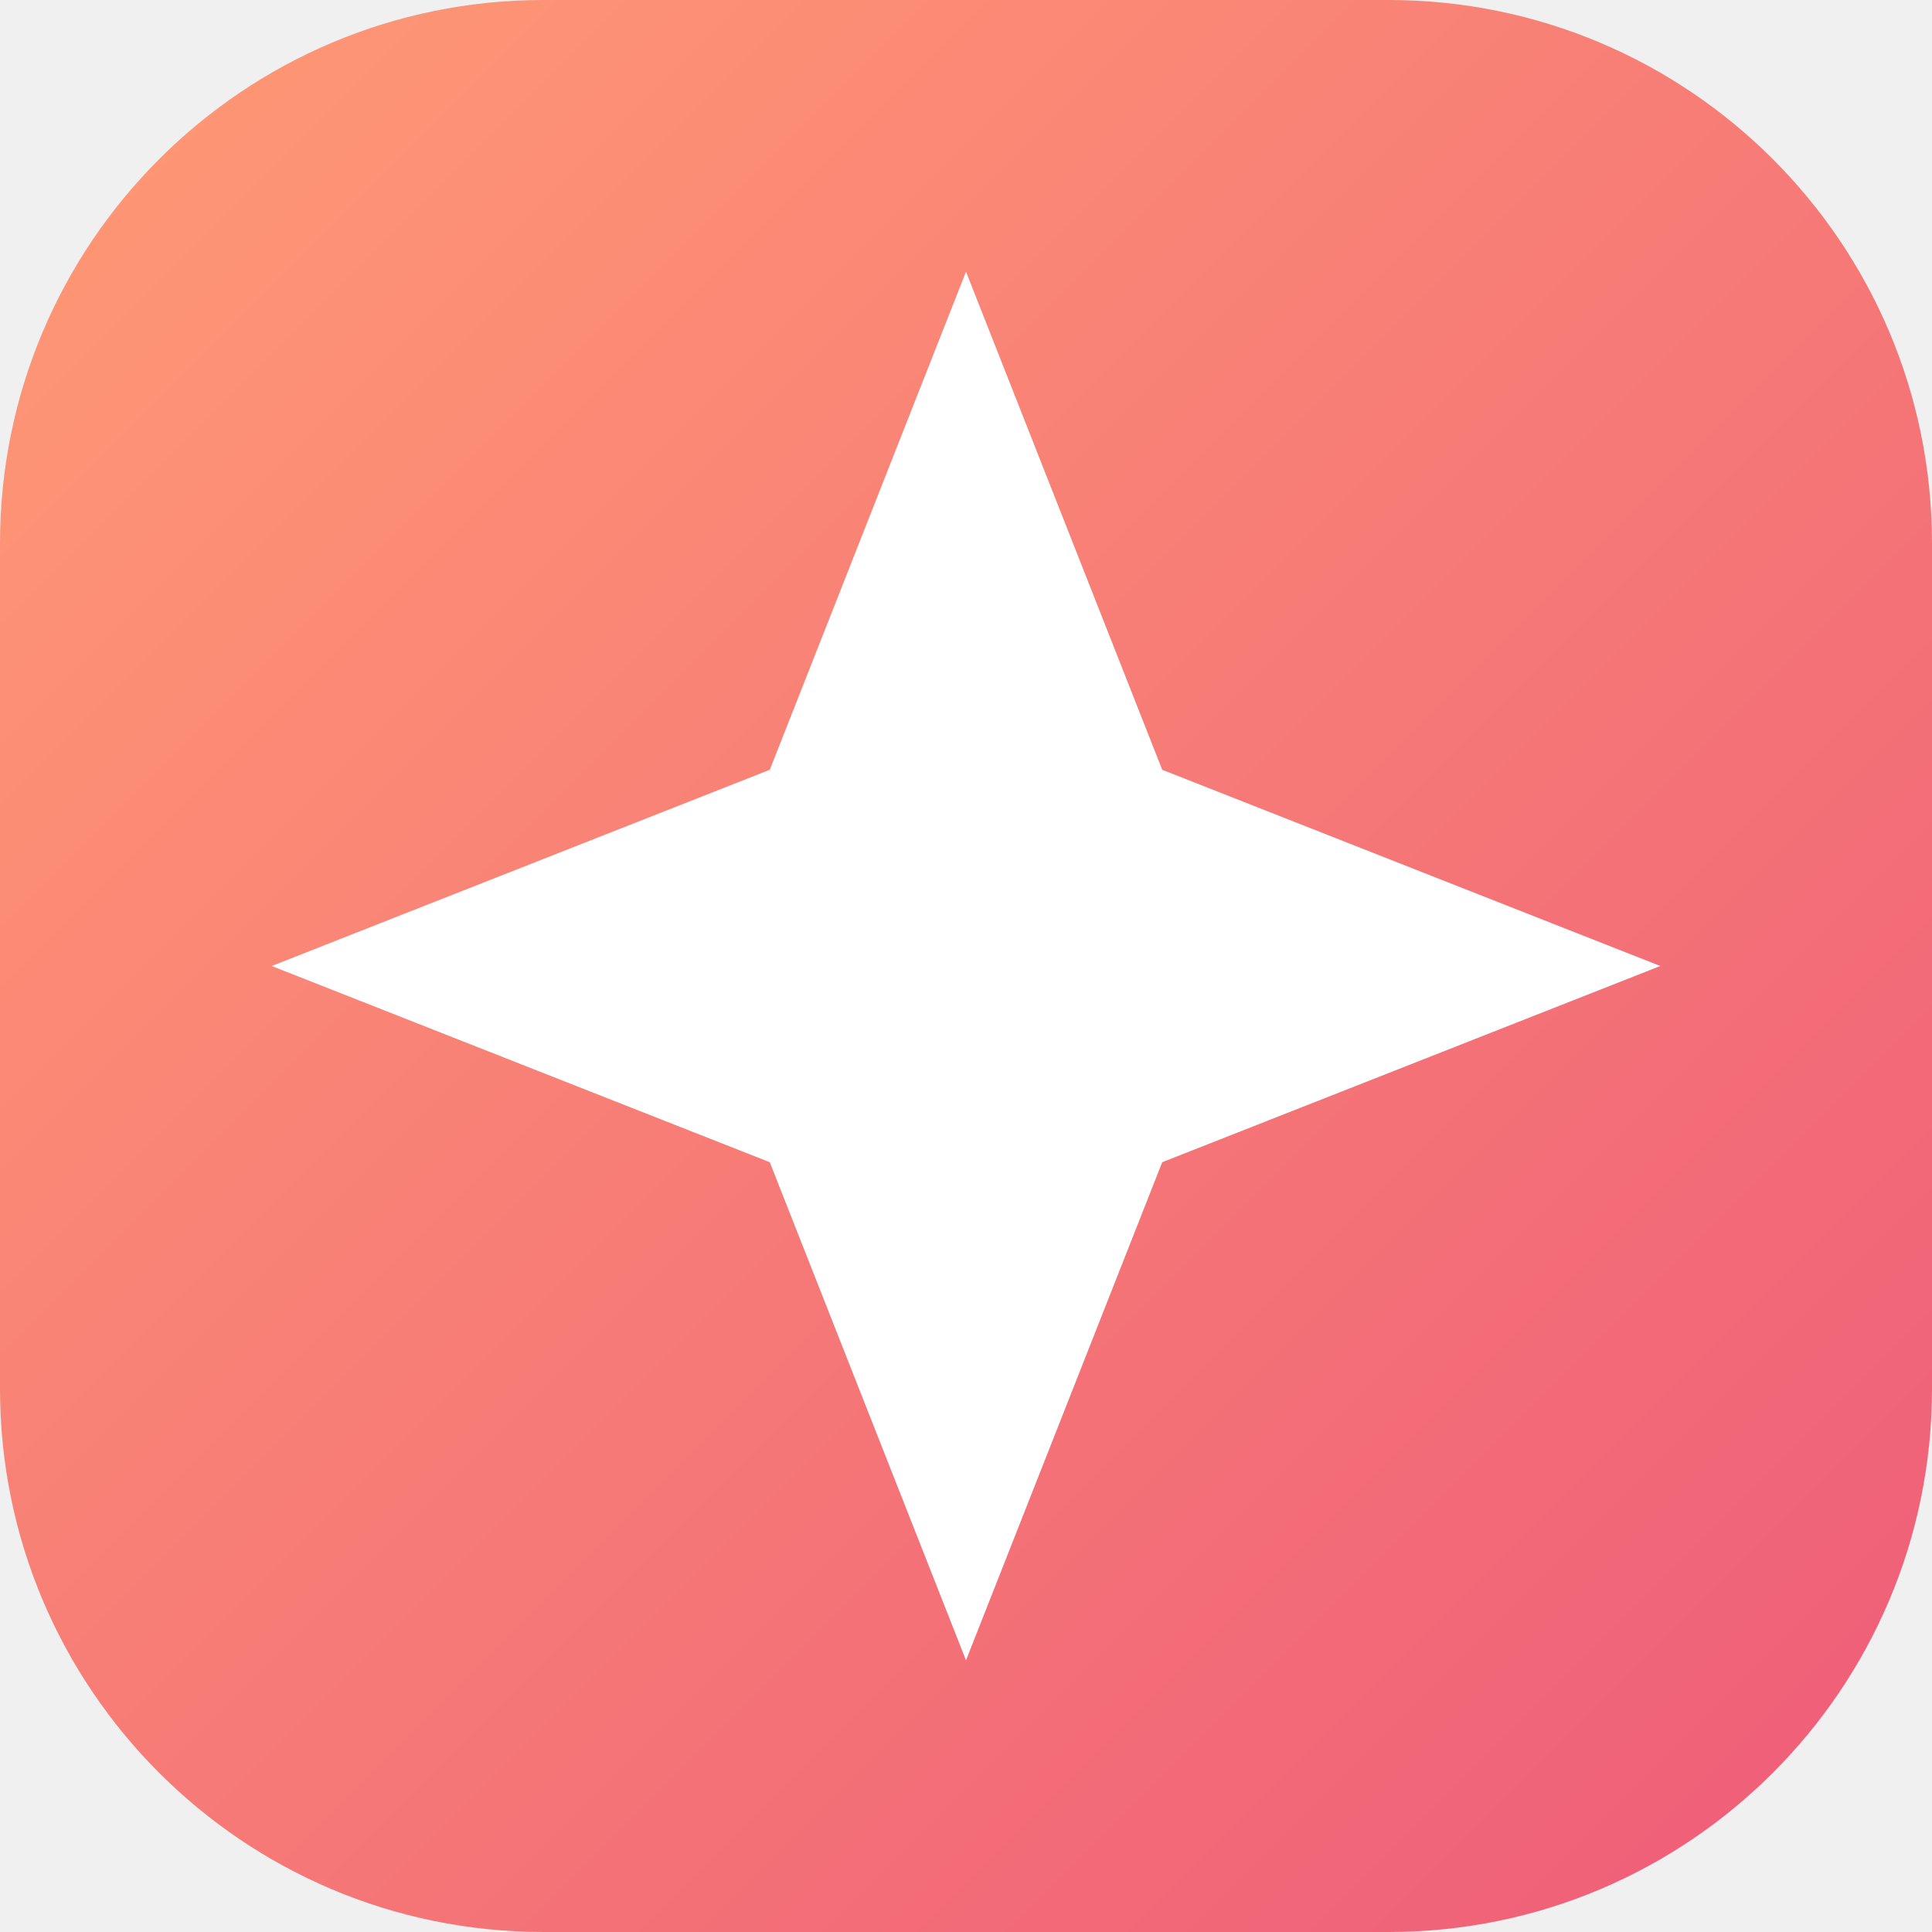
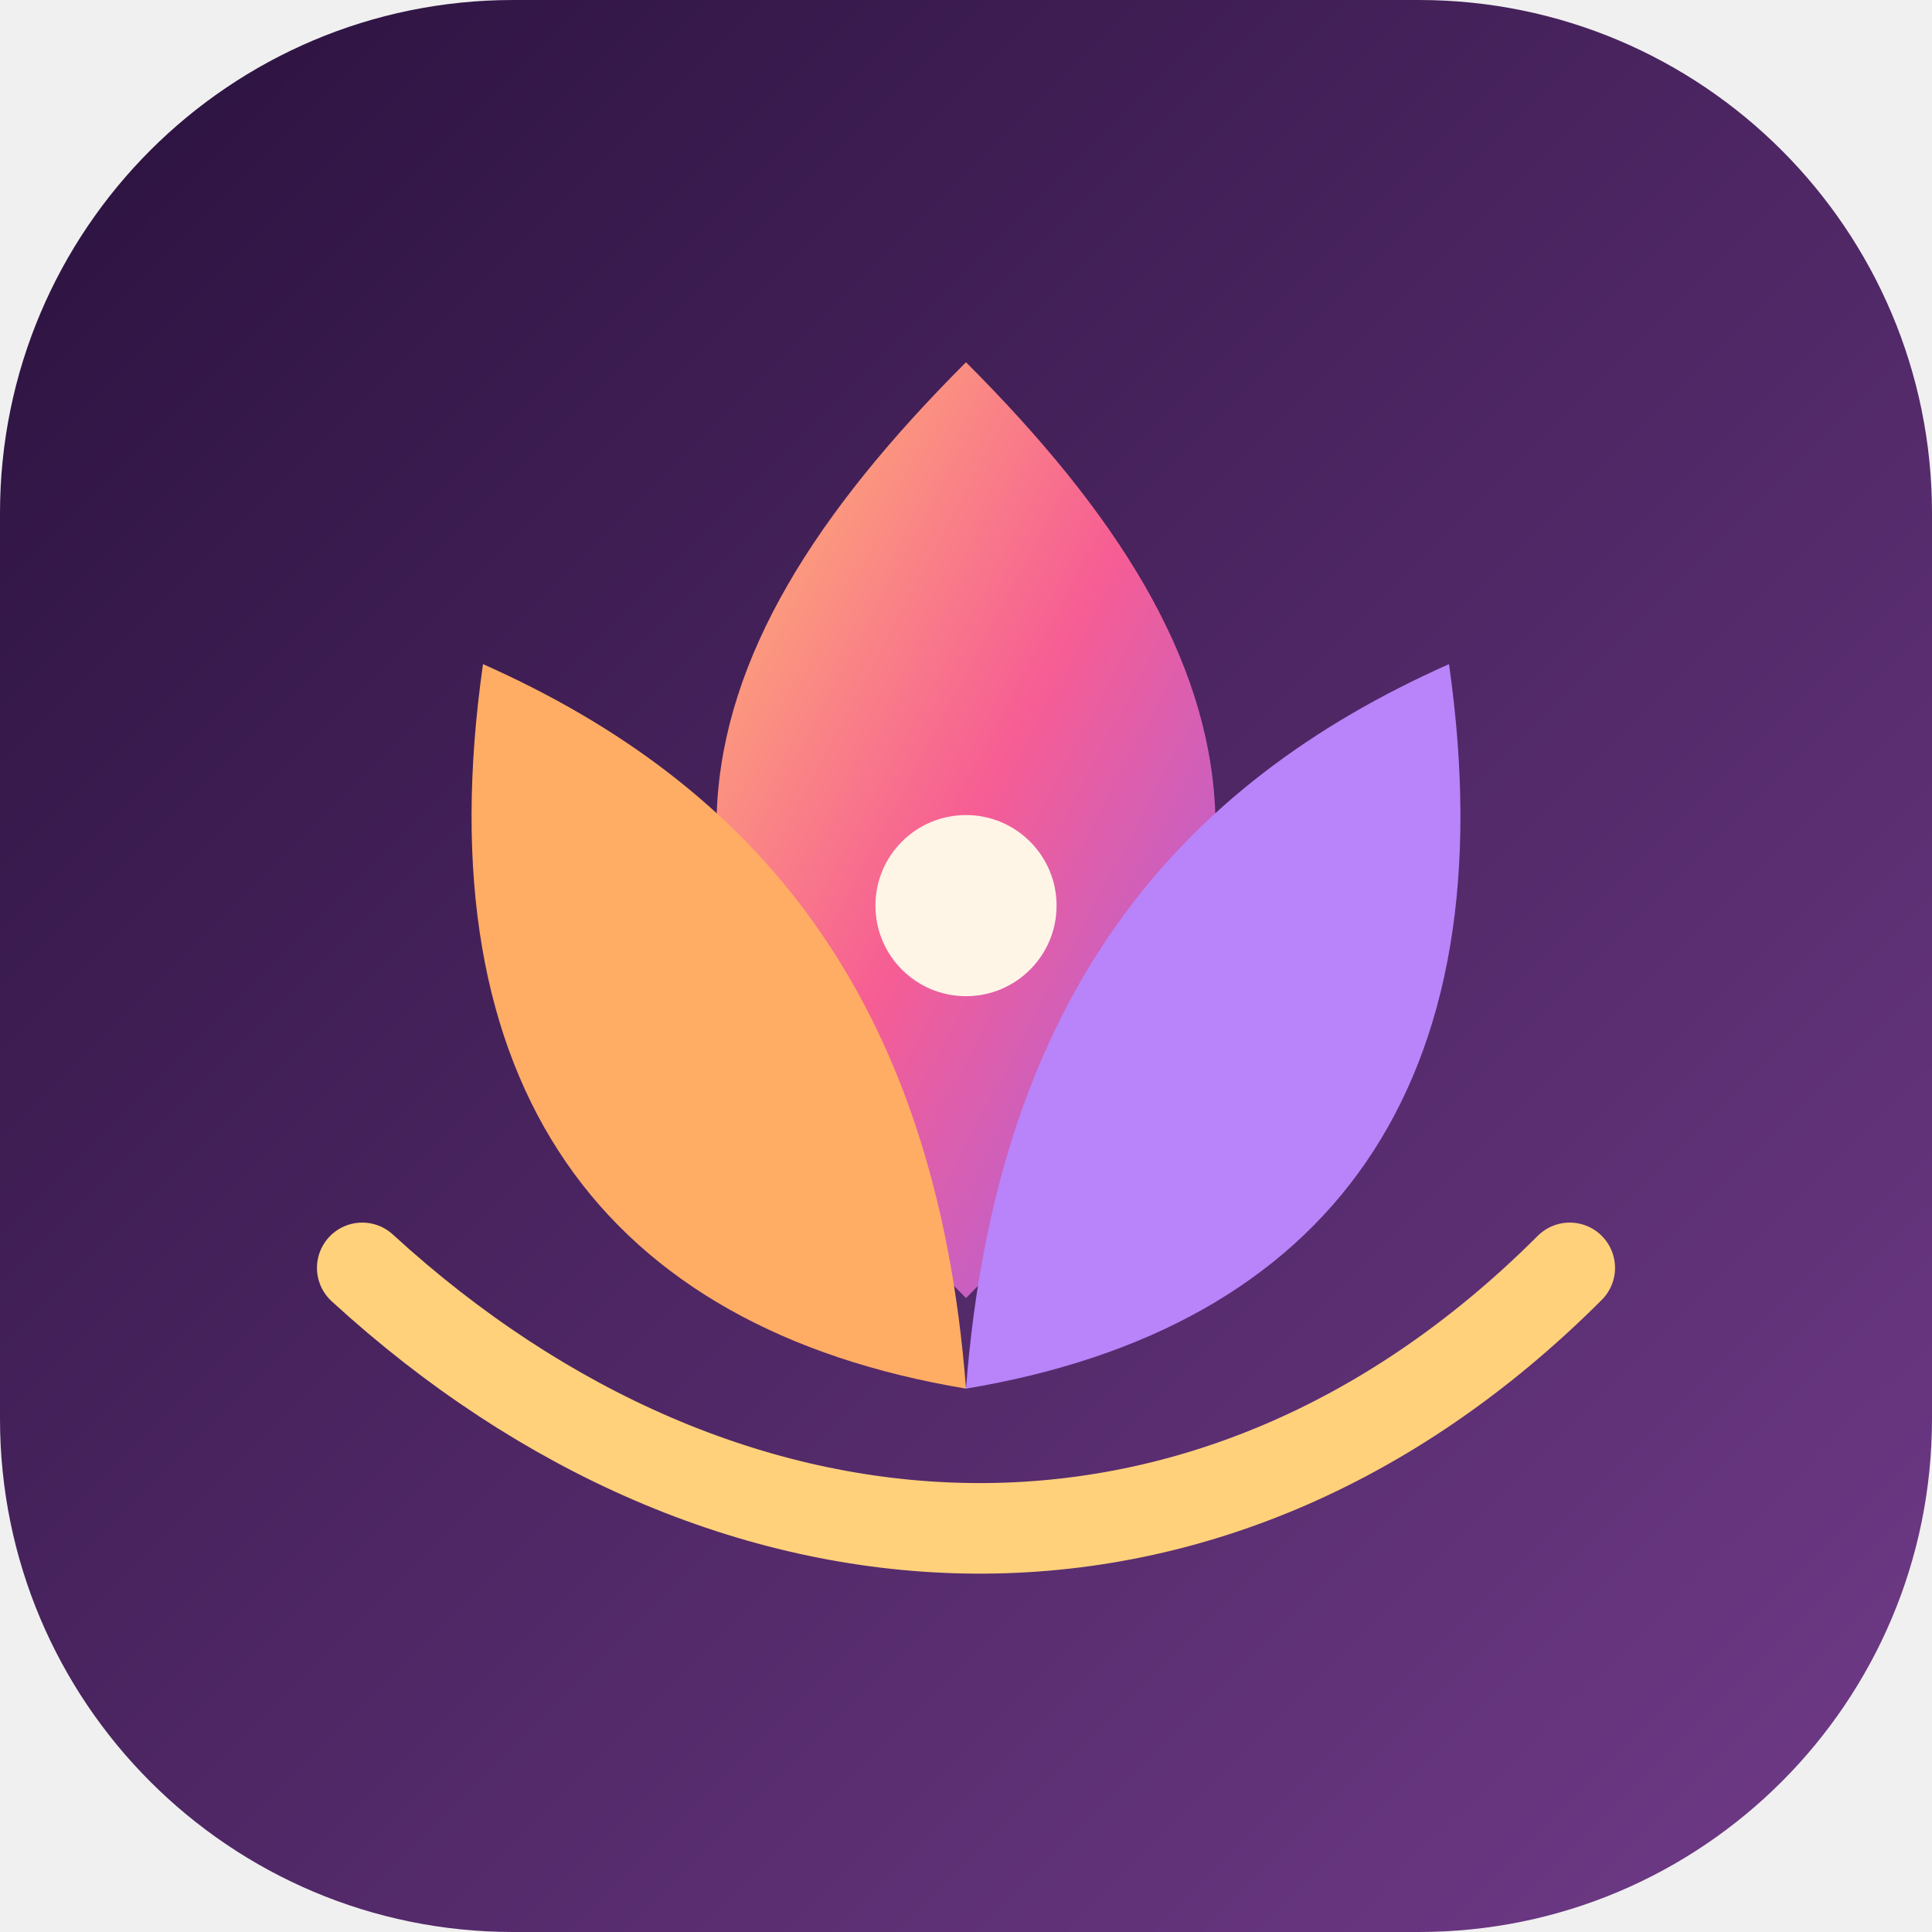
<svg xmlns="http://www.w3.org/2000/svg" viewBox="0 0 64 64">
  <defs>
-     <linearGradient id="g" x1="0" x2="1" y1="0" y2="1">
-       <stop stop-color="#ff9b74" />
-       <stop offset="1" stop-color="#ee5b79" />
+     <linearGradient id="bg" x1="0" y1="0" x2="1" y2="1">
+       <stop stop-color="#29113d" />
+       <stop offset="1" stop-color="#713b89" />
+     </linearGradient>
+     <linearGradient id="petal" x1="0" y1="0" x2="1" y2="1">
+       <stop stop-color="#ffbd70" />
+       <stop offset=".5" stop-color="#f65d94" />
+       <stop offset="1" stop-color="#9b62ee" />
    </linearGradient>
  </defs>
-   <rect width="64" height="64" rx="18" fill="url(#g)" />
-   <path d="M32 9 38.5 25.5 55 32 38.5 38.5 32 55 25.5 38.5 9 32 25.5 25.5Z" fill="white" />
+   <rect width="64" height="64" rx="17" fill="url(#bg)" />
+   <path d="M32 12C22 22 20 31 32 43c12-12 10-21 0-31Z" fill="url(#petal)" />
+   <path d="M16 22c-2 14 4 22 16 24-1-13-7-20-16-24Z" fill="#ffad64" />
+   <path d="M48 22c2 14-4 22-16 24 1-13 7-20 16-24Z" fill="#b983fa" />
+   <path d="M12 42c12 11 28 12 40 0" fill="none" stroke="#ffd17b" stroke-width="3" stroke-linecap="round" />
+   <circle cx="32" cy="30" r="3" fill="#fff5e7" />
</svg>
